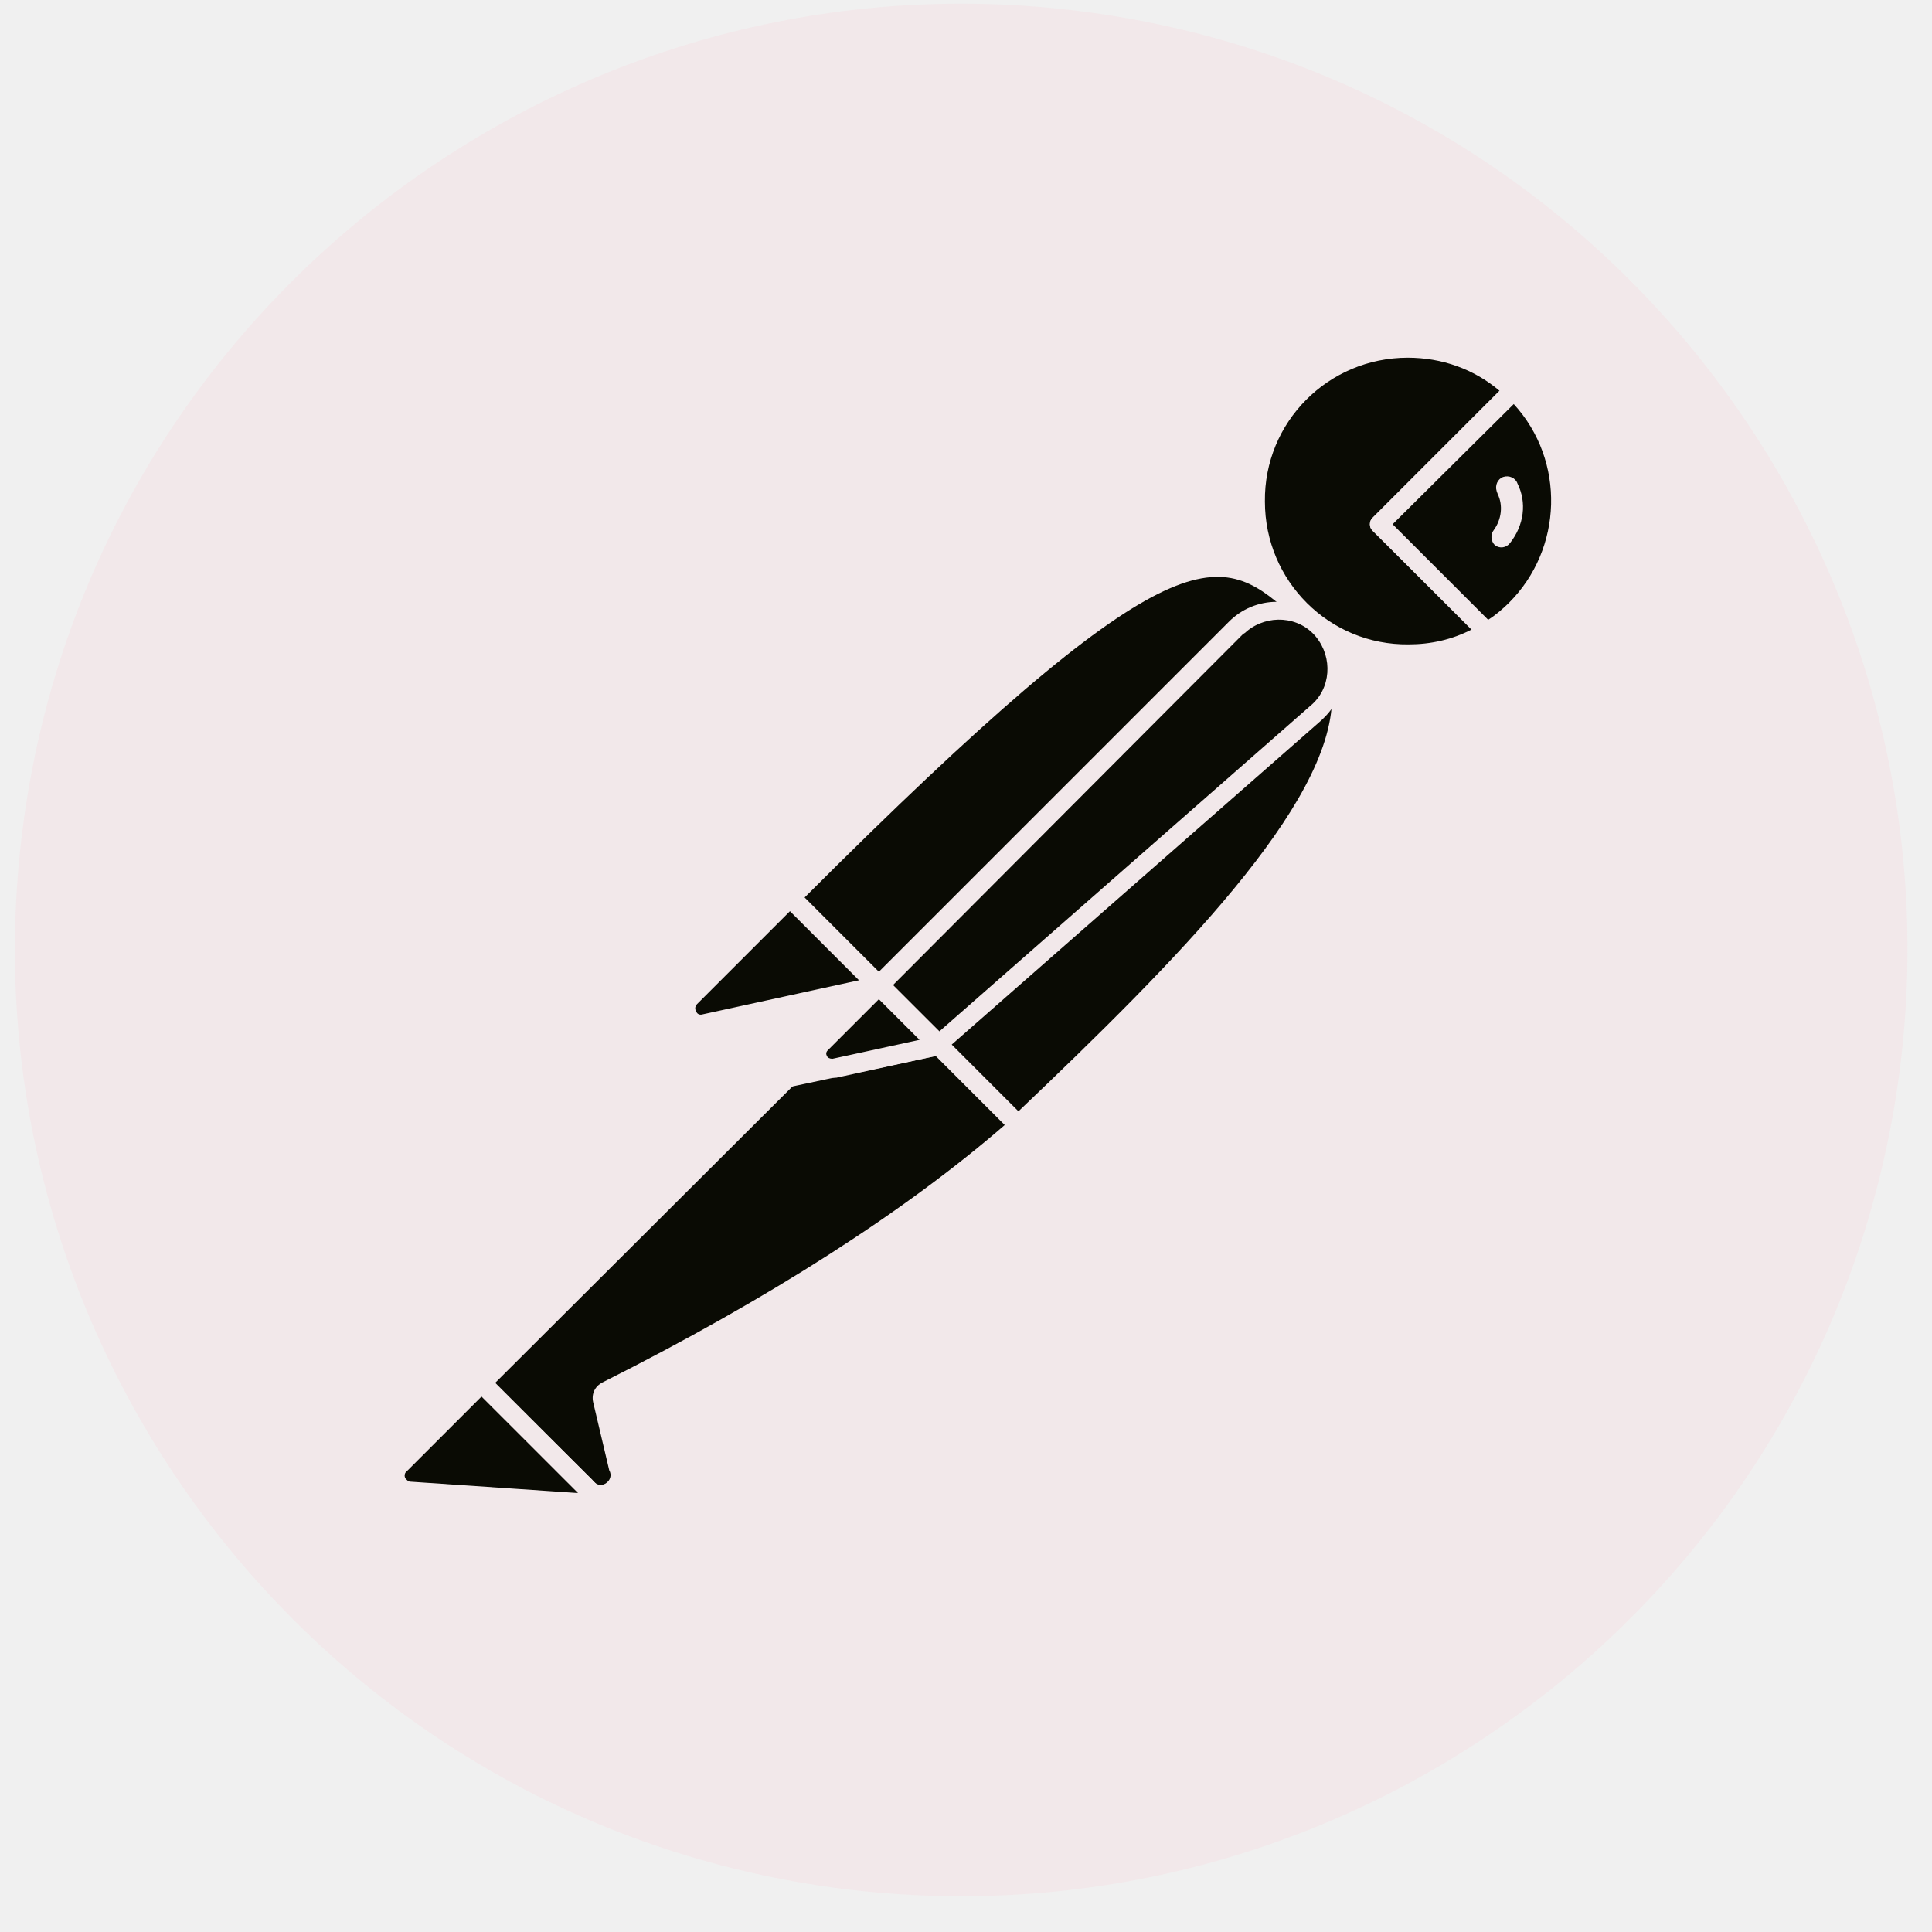
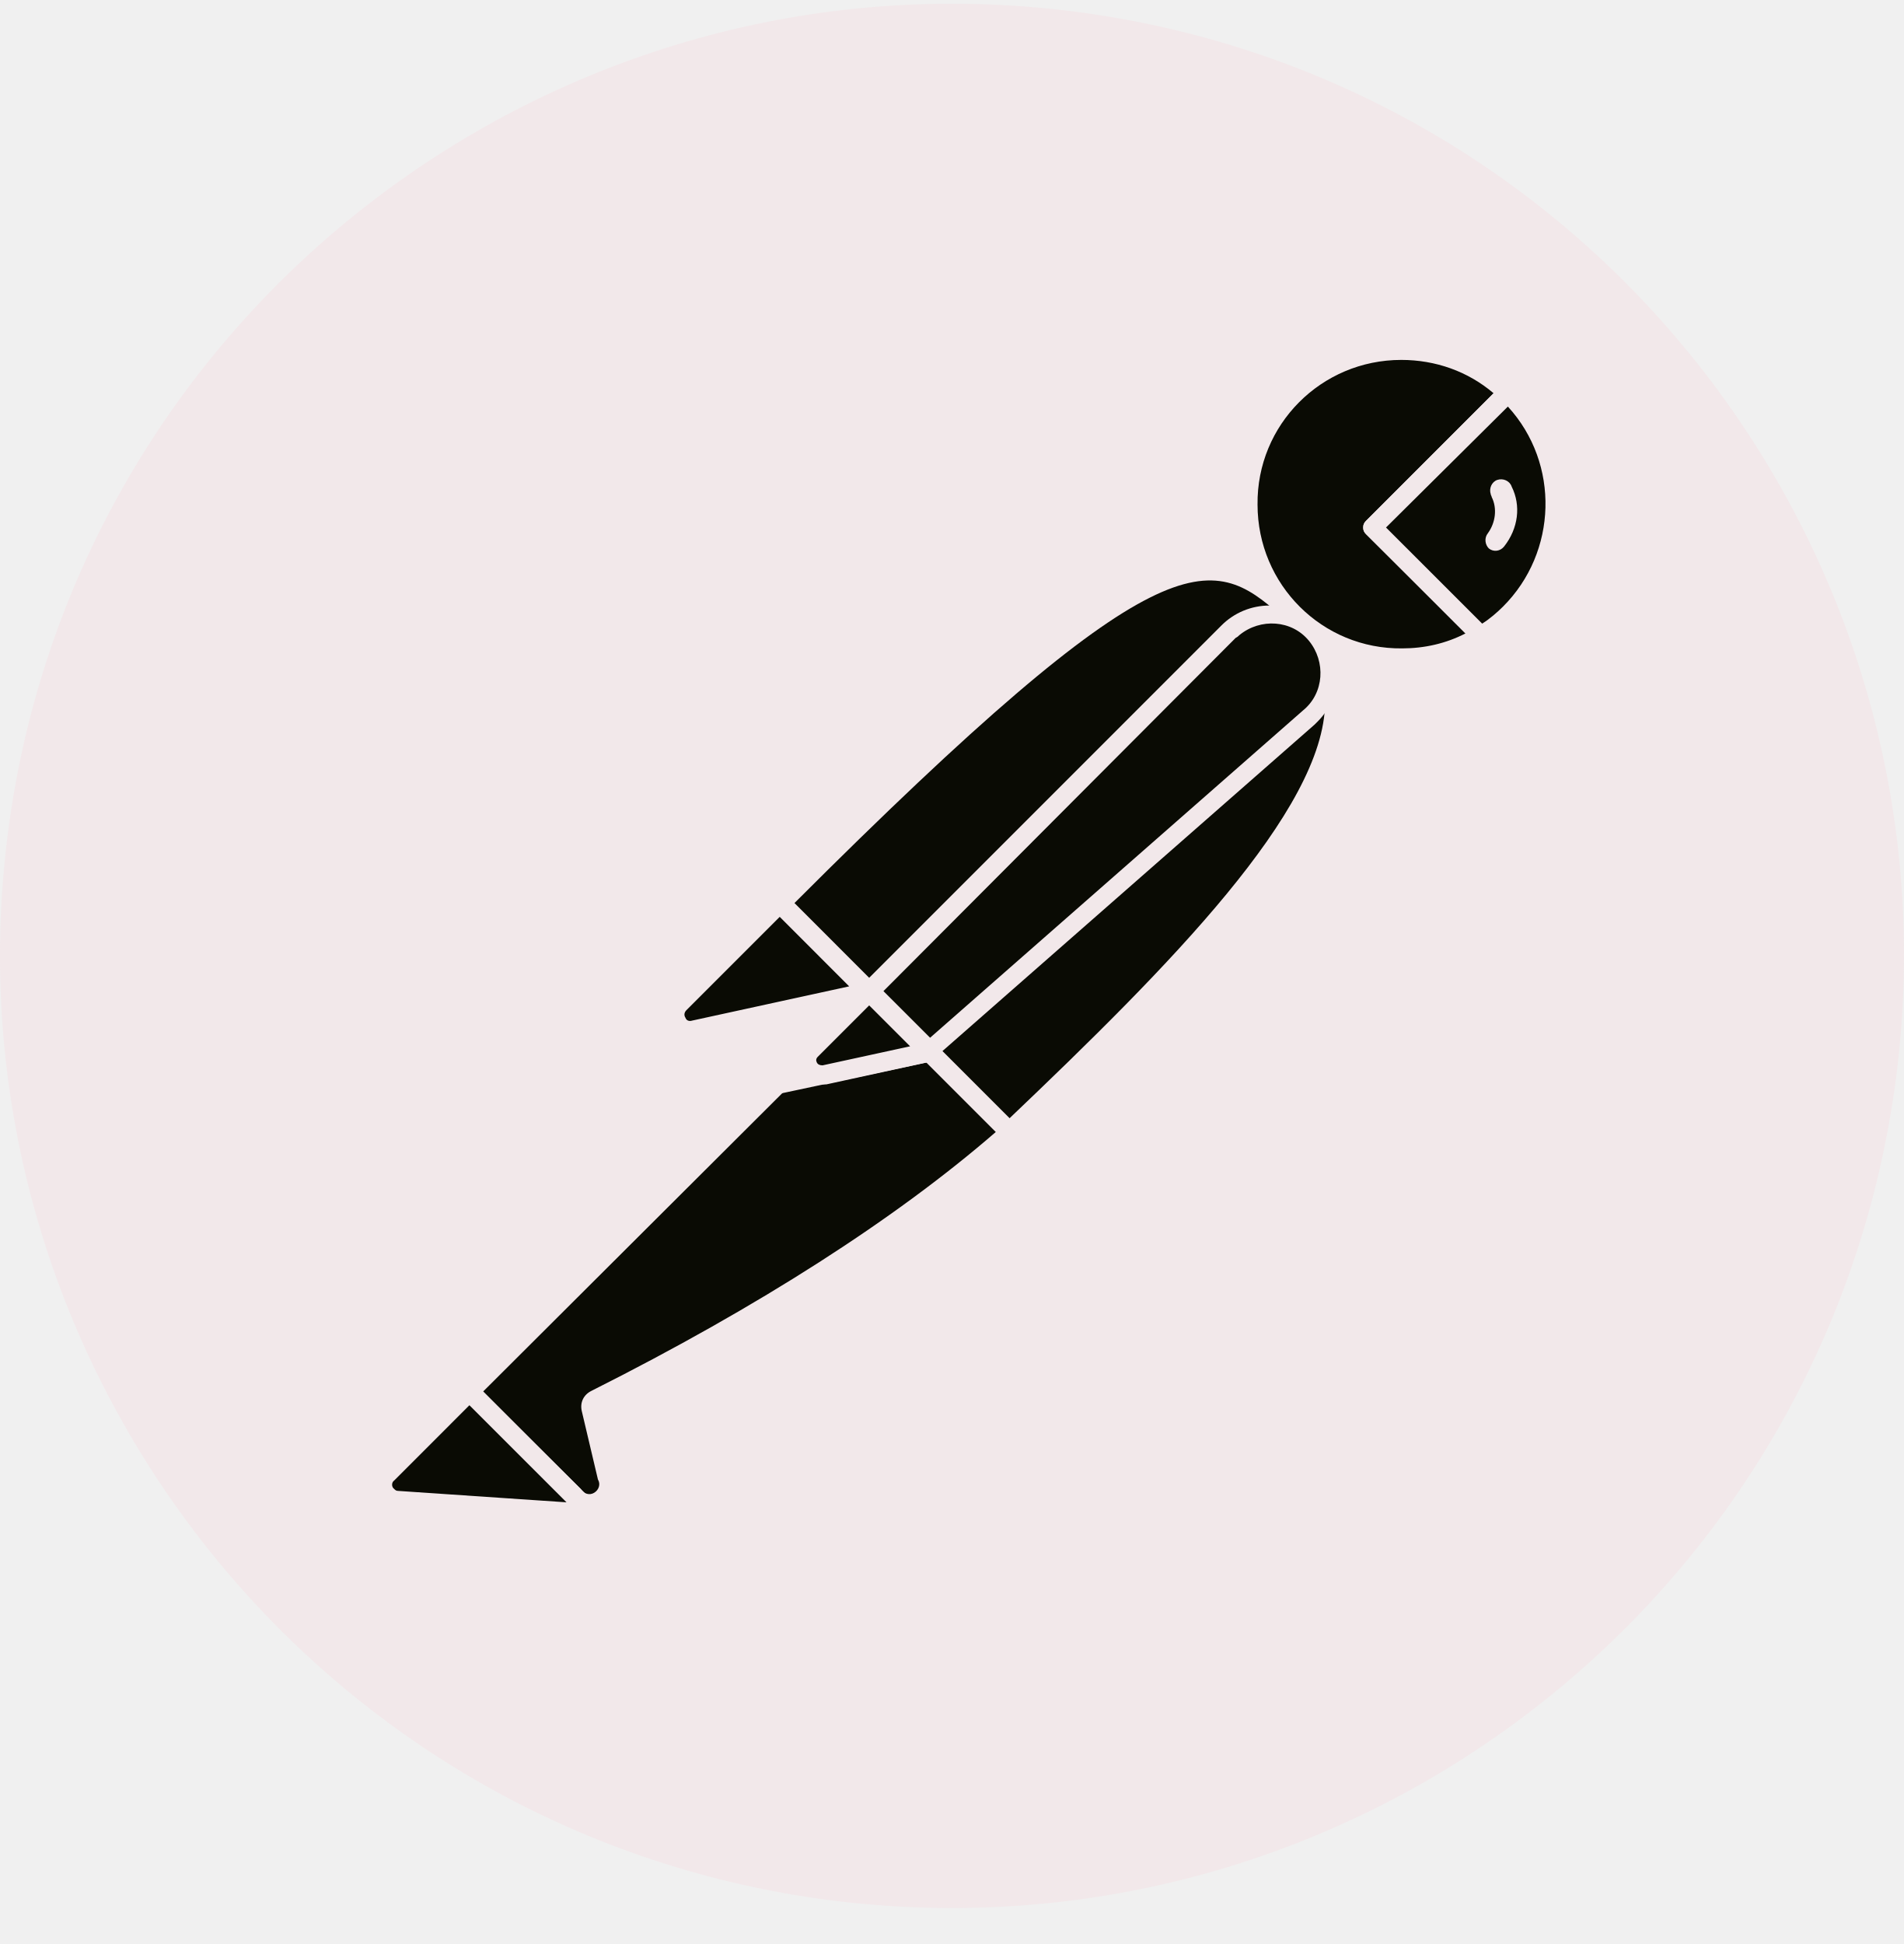
- <svg xmlns="http://www.w3.org/2000/svg" width="49" height="49" viewBox="0 0 49 49" fill="none">
+ <svg xmlns="http://www.w3.org/2000/svg" width="48" height="49" viewBox="0 0 48 49" fill="none">
  <g clip-path="url(#clip0_102_490)">
-     <path d="M48.182 27.141C49.861 13.992 40.575 1.97 27.449 0.29C14.324 -1.39 2.254 7.897 0.574 21.022C-1.106 34.148 8.181 46.194 21.306 47.897C34.456 49.577 46.478 40.291 48.182 27.141Z" fill="#F2E8EA" />
-     <path d="M33.04 15.503L22.914 25.63L20.059 22.774C30.017 12.816 31.001 13.68 33.04 15.503Z" fill="#0A0B04" />
-     <path d="M22.914 25.869C22.842 25.869 22.794 25.845 22.746 25.797L19.867 22.942C19.844 22.92 19.826 22.894 19.813 22.865C19.801 22.837 19.795 22.805 19.795 22.774C19.795 22.742 19.801 22.711 19.813 22.683C19.826 22.654 19.844 22.628 19.867 22.606C29.993 12.48 31.049 13.44 33.184 15.359C33.232 15.407 33.256 15.455 33.256 15.527C33.256 15.599 33.232 15.647 33.184 15.695L23.058 25.797C23.034 25.845 22.962 25.869 22.914 25.869ZM20.395 22.774L22.914 25.294L32.68 15.527C30.905 13.944 29.705 13.463 20.395 22.774Z" fill="#F2E8EA" />
-     <path d="M25.818 28.533L23.058 25.773L33.184 15.647C35.896 18.383 31.841 22.822 25.817 28.533H25.818Z" fill="#0A0B04" />
-     <path d="M25.818 28.773C25.746 28.773 25.698 28.749 25.65 28.701L22.89 25.941C22.842 25.893 22.842 25.845 22.842 25.773C22.842 25.701 22.866 25.653 22.914 25.606L33.04 15.479C33.062 15.457 33.088 15.438 33.117 15.426C33.146 15.414 33.177 15.407 33.208 15.407C33.24 15.407 33.271 15.414 33.3 15.426C33.328 15.438 33.355 15.457 33.376 15.479C33.683 15.763 33.925 16.109 34.086 16.494C34.248 16.879 34.325 17.294 34.312 17.711C34.264 20.375 31.241 23.758 26.01 28.701C25.938 28.749 25.866 28.773 25.818 28.773ZM23.394 25.773C24.93 27.333 25.578 27.957 25.818 28.197C29.849 24.358 33.76 20.422 33.784 17.711C33.808 17.087 33.568 16.463 33.16 15.983L23.394 25.773Z" fill="#F2E8EA" />
-     <path d="M20.107 22.846L22.146 24.886C22.194 24.934 22.194 24.982 22.146 25.03C22.122 25.054 22.122 25.054 22.098 25.054L17.875 25.965C17.659 25.989 17.467 25.845 17.419 25.63C17.395 25.51 17.443 25.39 17.515 25.318L19.963 22.87C20.011 22.822 20.083 22.798 20.107 22.846Z" fill="#0A0B04" />
-     <path d="M17.803 26.205C17.443 26.205 17.179 25.917 17.179 25.558C17.179 25.39 17.251 25.222 17.371 25.102L19.819 22.654C19.963 22.534 20.155 22.534 20.299 22.654L22.338 24.694C22.482 24.814 22.482 25.03 22.338 25.174C22.29 25.222 22.242 25.246 22.17 25.27L17.947 26.181C17.899 26.181 17.851 26.205 17.803 26.205ZM20.035 23.11L17.683 25.462C17.635 25.51 17.611 25.582 17.659 25.654C17.683 25.725 17.755 25.749 17.827 25.725L21.786 24.862L20.035 23.11Z" fill="#F2E8EA" />
-     <path d="M38.392 9.888C36.856 8.401 34.384 8.449 32.896 10.008C31.409 11.568 31.457 14.016 33.016 15.503C33.632 16.098 34.427 16.473 35.278 16.568C36.129 16.664 36.987 16.475 37.719 16.031L34.984 13.296L38.392 9.888Z" fill="#0A0B04" />
-     <path d="M35.704 16.823C33.424 16.823 31.577 14.975 31.577 12.696C31.577 10.416 33.424 8.569 35.704 8.569C36.76 8.569 37.791 8.977 38.559 9.72C38.607 9.768 38.631 9.816 38.631 9.888C38.631 9.96 38.607 10.008 38.559 10.056L35.32 13.296L37.864 15.839C37.959 15.935 37.959 16.079 37.864 16.175L37.816 16.223C37.192 16.607 36.448 16.823 35.704 16.823ZM35.704 9.072C33.688 9.072 32.057 10.704 32.081 12.72C32.081 14.735 33.712 16.367 35.728 16.343C36.28 16.343 36.832 16.223 37.336 15.959L34.816 13.464C34.768 13.416 34.744 13.368 34.744 13.296C34.744 13.224 34.768 13.176 34.816 13.128L38.032 9.912C37.383 9.36 36.568 9.072 35.704 9.072Z" fill="#F2E8EA" />
-     <path d="M38.463 9.96L38.416 9.912L34.984 13.296L37.696 16.007C37.959 15.839 38.224 15.647 38.439 15.431C38.803 15.075 39.092 14.65 39.29 14.182C39.489 13.713 39.592 13.21 39.594 12.701C39.596 12.192 39.497 11.688 39.303 11.217C39.109 10.747 38.824 10.32 38.463 9.96Z" fill="#0A0B04" />
-     <path d="M37.719 16.271C37.648 16.271 37.599 16.247 37.551 16.199L34.816 13.464C34.768 13.416 34.744 13.368 34.744 13.296C34.744 13.224 34.768 13.176 34.816 13.128L38.224 9.72C38.245 9.698 38.271 9.68 38.3 9.667C38.329 9.655 38.36 9.648 38.391 9.648C38.423 9.648 38.454 9.655 38.483 9.667C38.512 9.68 38.538 9.698 38.559 9.72L38.631 9.768C40.239 11.376 40.239 13.968 38.655 15.599C38.415 15.839 38.151 16.055 37.864 16.223C37.791 16.247 37.743 16.271 37.719 16.271ZM35.32 13.296L37.743 15.719C37.935 15.599 38.127 15.431 38.272 15.287C39.639 13.92 39.711 11.688 38.392 10.248L35.32 13.296Z" fill="#F2E8EA" />
-     <path d="M33.448 15.935C33.171 15.659 32.796 15.503 32.404 15.503C32.013 15.503 31.638 15.659 31.361 15.935L22.314 24.982L23.826 26.493L33.4 18.095C34.024 17.567 34.072 16.631 33.544 16.007C33.496 15.983 33.472 15.959 33.448 15.935Z" fill="#0A0B04" />
-     <path d="M23.802 26.733C23.73 26.733 23.682 26.709 23.634 26.661L22.122 25.15C22.1 25.128 22.081 25.102 22.069 25.073C22.057 25.044 22.05 25.013 22.05 24.982C22.05 24.95 22.057 24.919 22.069 24.89C22.081 24.861 22.1 24.835 22.122 24.814L31.169 15.767C31.328 15.607 31.516 15.481 31.724 15.394C31.932 15.308 32.155 15.263 32.38 15.263C32.606 15.263 32.829 15.308 33.037 15.394C33.245 15.481 33.433 15.607 33.592 15.767C33.752 15.926 33.879 16.115 33.965 16.323C34.052 16.531 34.096 16.754 34.096 16.979C34.096 17.204 34.052 17.427 33.965 17.635C33.879 17.843 33.752 18.032 33.592 18.191L33.52 18.263L23.946 26.661C23.922 26.709 23.874 26.733 23.802 26.733ZM22.65 24.982L23.826 26.157L33.232 17.903C33.76 17.471 33.808 16.679 33.376 16.151C32.944 15.623 32.153 15.575 31.625 16.007C31.601 16.031 31.577 16.055 31.529 16.079L22.65 24.982Z" fill="#F2E8EA" />
-     <path d="M15.38 35.276C15.284 35.324 15.236 35.42 15.26 35.516L15.667 37.243C15.763 37.483 15.619 37.771 15.356 37.843C15.164 37.915 14.948 37.843 14.828 37.699L12.188 35.084L20.802 26.469L23.778 26.517L25.794 28.533C25.314 28.941 22.41 31.748 15.38 35.276Z" fill="#0A0B04" />
-     <path d="M15.188 38.083C14.996 38.083 14.804 38.011 14.684 37.867L12.068 35.252C12.02 35.204 11.996 35.156 11.996 35.084C11.996 35.012 12.02 34.964 12.068 34.916L20.683 26.301C20.731 26.253 20.803 26.229 20.851 26.229L23.826 26.277C23.898 26.277 23.946 26.301 23.994 26.349L26.01 28.365C26.058 28.413 26.082 28.485 26.082 28.557C26.082 28.629 26.058 28.677 25.986 28.725L25.818 28.869C23.274 31.1 19.819 33.332 15.524 35.468L15.931 37.171C16.003 37.483 15.859 37.819 15.571 37.987C15.428 38.059 15.308 38.083 15.188 38.083ZM12.548 35.084L15.02 37.531C15.092 37.651 15.236 37.699 15.356 37.627C15.476 37.555 15.524 37.411 15.452 37.291L15.044 35.564C14.996 35.348 15.092 35.156 15.284 35.06C19.531 32.924 22.962 30.717 25.482 28.533L23.706 26.757L20.947 26.709L12.548 35.084Z" fill="#F2E8EA" />
-     <path d="M10.149 37.148L12.212 35.084L15.283 38.155L10.388 37.819C10.172 37.795 10.028 37.603 10.053 37.387C10.053 37.291 10.076 37.196 10.149 37.148Z" fill="#0A0B04" />
-     <path d="M15.284 38.371L10.364 38.035C10.004 38.011 9.765 37.699 9.789 37.339C9.813 37.195 9.861 37.051 9.981 36.956L12.044 34.892C12.066 34.869 12.092 34.851 12.121 34.839C12.15 34.826 12.181 34.82 12.212 34.82C12.244 34.82 12.275 34.826 12.304 34.839C12.332 34.851 12.358 34.869 12.38 34.892L15.451 37.963C15.524 38.035 15.547 38.131 15.5 38.227C15.452 38.323 15.38 38.371 15.284 38.371ZM12.212 35.42L10.316 37.316C10.245 37.363 10.245 37.483 10.316 37.531C10.34 37.555 10.364 37.579 10.412 37.579L14.66 37.867L12.212 35.42V35.42ZM19.963 27.573C19.819 27.573 19.723 27.453 19.723 27.333C19.723 27.261 19.747 27.213 19.795 27.165L22.122 24.838C22.144 24.815 22.17 24.797 22.199 24.784C22.228 24.772 22.259 24.765 22.29 24.765C22.322 24.765 22.353 24.772 22.382 24.784C22.411 24.797 22.437 24.815 22.458 24.838L23.97 26.349C24.042 26.421 24.066 26.493 24.042 26.589C24.018 26.661 23.946 26.733 23.85 26.757L20.011 27.573H19.963ZM22.29 25.342L20.707 26.925L23.298 26.373L22.29 25.342Z" fill="#F2E8EA" />
-     <path d="M23.778 26.517L21.139 27.093C20.947 27.141 20.755 27.021 20.707 26.829C20.683 26.709 20.707 26.589 20.802 26.493L22.266 25.03L23.778 26.517Z" fill="#0A0B04" />
-     <path d="M21.09 27.333C21.012 27.334 20.933 27.319 20.86 27.289C20.787 27.259 20.72 27.215 20.665 27.159C20.609 27.103 20.564 27.037 20.535 26.964C20.505 26.891 20.49 26.812 20.491 26.733C20.491 26.565 20.563 26.421 20.659 26.301L22.122 24.837C22.144 24.815 22.17 24.797 22.199 24.784C22.228 24.772 22.259 24.765 22.29 24.765C22.322 24.765 22.353 24.772 22.382 24.784C22.411 24.797 22.437 24.815 22.458 24.837L23.97 26.349C24.042 26.421 24.066 26.493 24.042 26.589C24.018 26.661 23.946 26.733 23.85 26.757L21.21 27.333H21.09ZM22.29 25.342L20.995 26.637C20.947 26.685 20.947 26.733 20.971 26.781C20.994 26.829 21.043 26.853 21.114 26.853L23.322 26.373L22.29 25.342ZM38.487 12.264C38.439 12.12 38.272 12.048 38.127 12.096C37.983 12.144 37.911 12.312 37.959 12.456C37.959 12.48 37.983 12.504 37.983 12.528C38.127 12.816 38.08 13.176 37.888 13.44C37.791 13.56 37.816 13.728 37.911 13.824C38.032 13.92 38.2 13.896 38.295 13.776C38.656 13.32 38.727 12.744 38.487 12.264Z" fill="#F2E8EA" />
+     <path d="M47.804 27.141C49.483 13.992 40.197 1.97 27.071 0.29C13.946 -1.39 1.876 7.897 0.196 21.022C-1.484 34.148 7.803 46.194 20.929 47.897C34.078 49.577 46.1 40.291 47.804 27.141Z" fill="#F2E8EA" />
+     <path d="M32.663 15.503L22.536 25.63L19.681 22.774C29.639 12.816 30.623 13.68 32.663 15.503Z" fill="#0A0B04" />
+     <path d="M22.536 25.869C22.464 25.869 22.416 25.845 22.368 25.797L19.489 22.942C19.466 22.92 19.448 22.894 19.436 22.865C19.423 22.837 19.417 22.805 19.417 22.774C19.417 22.742 19.423 22.711 19.436 22.683C19.448 22.654 19.466 22.628 19.489 22.606C29.615 12.48 30.671 13.44 32.806 15.359C32.854 15.407 32.878 15.455 32.878 15.527C32.878 15.599 32.854 15.647 32.806 15.695L22.68 25.797C22.656 25.845 22.584 25.869 22.536 25.869ZM20.017 22.774L22.536 25.294L32.303 15.527C30.527 13.944 29.327 13.463 20.017 22.774Z" fill="#F2E8EA" />
+     <path d="M25.44 28.533L22.68 25.773L32.806 15.647C35.518 18.383 31.463 22.822 25.44 28.533H25.44Z" fill="#0A0B04" />
+     <path d="M25.44 28.773C25.368 28.773 25.32 28.749 25.272 28.701L22.512 25.941C22.464 25.893 22.464 25.845 22.464 25.773C22.464 25.701 22.488 25.653 22.536 25.606L32.663 15.479C32.684 15.457 32.71 15.438 32.739 15.426C32.768 15.414 32.799 15.407 32.83 15.407C32.862 15.407 32.893 15.414 32.922 15.426C32.951 15.438 32.977 15.457 32.998 15.479C33.305 15.763 33.547 16.109 33.708 16.494C33.87 16.879 33.947 17.294 33.934 17.711C33.886 20.375 30.863 23.758 25.632 28.701C25.56 28.749 25.488 28.773 25.44 28.773ZM23.016 25.773C24.552 27.333 25.2 27.957 25.44 28.197C29.471 24.358 33.382 20.422 33.406 17.711C33.43 17.087 33.19 16.463 32.782 15.983L23.016 25.773Z" fill="#F2E8EA" />
+     <path d="M19.729 22.846L21.768 24.886C21.816 24.934 21.816 24.982 21.768 25.03C21.744 25.054 21.744 25.054 21.72 25.054L17.497 25.965C17.281 25.989 17.089 25.845 17.041 25.63C17.017 25.51 17.065 25.39 17.137 25.318L19.585 22.87C19.633 22.822 19.705 22.798 19.729 22.846Z" fill="#0A0B04" />
+     <path d="M17.425 26.205C17.065 26.205 16.801 25.917 16.801 25.558C16.801 25.39 16.873 25.222 16.993 25.102L19.441 22.654C19.585 22.534 19.777 22.534 19.921 22.654L21.96 24.694C22.104 24.814 22.104 25.03 21.96 25.174C21.912 25.222 21.864 25.246 21.792 25.27L17.569 26.181C17.521 26.181 17.473 26.205 17.425 26.205ZM19.657 23.11L17.305 25.462C17.257 25.51 17.233 25.582 17.281 25.654C17.305 25.725 17.377 25.749 17.449 25.725L21.408 24.862L19.657 23.11Z" fill="#F2E8EA" />
+     <path d="M38.014 9.888C36.478 8.401 34.006 8.449 32.519 10.008C31.031 11.568 31.079 14.016 32.639 15.503C33.254 16.098 34.049 16.473 34.9 16.568C35.751 16.664 36.609 16.475 37.342 16.031L34.606 13.296L38.014 9.888Z" fill="#0A0B04" />
+     <path d="M35.326 16.823C33.046 16.823 31.199 14.975 31.199 12.696C31.199 10.416 33.046 8.569 35.326 8.569C36.382 8.569 37.414 8.977 38.182 9.72C38.229 9.768 38.253 9.816 38.253 9.888C38.253 9.96 38.229 10.008 38.181 10.056L34.942 13.296L37.486 15.839C37.582 15.935 37.582 16.079 37.486 16.175L37.438 16.223C36.814 16.607 36.07 16.823 35.326 16.823ZM35.326 9.072C33.31 9.072 31.679 10.704 31.703 12.72C31.703 14.735 33.334 16.367 35.35 16.343C35.902 16.343 36.454 16.223 36.958 15.959L34.438 13.464C34.39 13.416 34.366 13.368 34.366 13.296C34.366 13.224 34.39 13.176 34.438 13.128L37.654 9.912C37.006 9.36 36.19 9.072 35.326 9.072Z" fill="#F2E8EA" />
+     <path d="M38.085 9.96L38.038 9.912L34.606 13.296L37.318 16.007C37.581 15.839 37.846 15.647 38.061 15.431C38.425 15.075 38.714 14.65 38.912 14.182C39.111 13.713 39.214 13.21 39.216 12.701C39.218 12.192 39.119 11.688 38.925 11.217C38.731 10.747 38.446 10.32 38.085 9.96Z" fill="#0A0B04" />
+     <path d="M37.342 16.271C37.27 16.271 37.222 16.247 37.174 16.199L34.438 13.464C34.39 13.416 34.366 13.368 34.366 13.296C34.366 13.224 34.39 13.176 34.438 13.128L37.846 9.72C37.867 9.698 37.893 9.68 37.922 9.667C37.951 9.655 37.982 9.648 38.014 9.648C38.045 9.648 38.076 9.655 38.105 9.667C38.134 9.68 38.16 9.698 38.181 9.72L38.253 9.768C39.861 11.376 39.861 13.968 38.277 15.599C38.037 15.839 37.774 16.055 37.486 16.223C37.414 16.247 37.366 16.271 37.342 16.271ZM34.942 13.296L37.366 15.719C37.558 15.599 37.75 15.431 37.894 15.287C39.261 13.92 39.333 11.688 38.014 10.248L34.942 13.296Z" fill="#F2E8EA" />
+     <path d="M33.07 15.935C32.793 15.659 32.418 15.503 32.026 15.503C31.635 15.503 31.26 15.659 30.983 15.935L21.936 24.982L23.448 26.493L33.022 18.095C33.646 17.567 33.694 16.631 33.166 16.007C33.118 15.983 33.094 15.959 33.07 15.935Z" fill="#0A0B04" />
+     <path d="M23.424 26.733C23.352 26.733 23.304 26.709 23.256 26.661L21.744 25.15C21.722 25.128 21.703 25.102 21.691 25.073C21.679 25.044 21.672 25.013 21.672 24.982C21.672 24.95 21.679 24.919 21.691 24.89C21.703 24.861 21.722 24.835 21.744 24.814L30.791 15.767C30.95 15.607 31.138 15.481 31.346 15.394C31.554 15.308 31.777 15.263 32.002 15.263C32.228 15.263 32.451 15.308 32.659 15.394C32.867 15.481 33.056 15.607 33.214 15.767C33.374 15.926 33.501 16.115 33.587 16.323C33.674 16.531 33.718 16.754 33.718 16.979C33.718 17.204 33.674 17.427 33.587 17.635C33.501 17.843 33.374 18.032 33.214 18.191L33.142 18.263L23.568 26.661C23.544 26.709 23.496 26.733 23.424 26.733ZM22.272 24.982L23.448 26.157L32.854 17.903C33.382 17.471 33.43 16.679 32.998 16.151C32.566 15.623 31.775 15.575 31.247 16.007C31.223 16.031 31.199 16.055 31.151 16.079L22.272 24.982Z" fill="#F2E8EA" />
+     <path d="M15.002 35.276C14.906 35.324 14.858 35.42 14.882 35.516L15.29 37.243C15.386 37.483 15.242 37.771 14.978 37.843C14.786 37.915 14.57 37.843 14.45 37.699L11.81 35.084L20.425 26.469L23.4 26.517L25.416 28.533C24.936 28.941 22.032 31.748 15.002 35.276Z" fill="#0A0B04" />
+     <path d="M14.81 38.083C14.618 38.083 14.426 38.011 14.306 37.867L11.69 35.252C11.642 35.204 11.618 35.156 11.618 35.084C11.618 35.012 11.642 34.964 11.69 34.916L20.305 26.301C20.353 26.253 20.425 26.229 20.473 26.229L23.448 26.277C23.52 26.277 23.568 26.301 23.616 26.349L25.632 28.365C25.68 28.413 25.704 28.485 25.704 28.557C25.704 28.629 25.68 28.677 25.608 28.725L25.44 28.869C22.896 31.1 19.441 33.332 15.146 35.468L15.553 37.171C15.626 37.483 15.482 37.819 15.194 37.987C15.05 38.059 14.93 38.083 14.81 38.083ZM12.17 35.084L14.642 37.531C14.714 37.651 14.858 37.699 14.978 37.627C15.098 37.555 15.146 37.411 15.074 37.291L14.666 35.564C14.618 35.348 14.714 35.156 14.906 35.06C19.153 32.924 22.584 30.717 25.104 28.533L23.328 26.757L20.569 26.709L12.17 35.084Z" fill="#F2E8EA" />
+     <path d="M9.771 37.148L11.834 35.084L14.905 38.155L10.01 37.819C9.795 37.795 9.65 37.603 9.675 37.387C9.675 37.291 9.699 37.196 9.771 37.148Z" fill="#0A0B04" />
+     <path d="M14.906 38.371L9.986 38.035C9.626 38.011 9.387 37.699 9.411 37.339C9.435 37.195 9.483 37.051 9.603 36.956L11.666 34.892C11.688 34.869 11.714 34.851 11.743 34.839C11.772 34.826 11.803 34.82 11.834 34.82C11.866 34.82 11.897 34.826 11.926 34.839C11.954 34.851 11.981 34.869 12.002 34.892L15.073 37.963C15.146 38.035 15.169 38.131 15.122 38.227C15.074 38.323 15.002 38.371 14.906 38.371ZM11.834 35.42L9.939 37.316C9.867 37.363 9.867 37.483 9.939 37.531C9.962 37.555 9.986 37.579 10.034 37.579L14.282 37.867L11.834 35.42V35.42ZM19.585 27.573C19.441 27.573 19.345 27.453 19.345 27.333C19.345 27.261 19.369 27.213 19.417 27.165L21.744 24.838C21.766 24.815 21.792 24.797 21.821 24.784C21.85 24.772 21.881 24.765 21.912 24.765C21.944 24.765 21.975 24.772 22.004 24.784C22.033 24.797 22.059 24.815 22.08 24.838L23.592 26.349C23.664 26.421 23.688 26.493 23.664 26.589C23.64 26.661 23.568 26.733 23.472 26.757L19.633 27.573H19.585ZM21.912 25.342L20.329 26.925L22.92 26.373L21.912 25.342Z" fill="#F2E8EA" />
+     <path d="M23.4 26.517L20.761 27.093C20.569 27.141 20.377 27.021 20.329 26.829C20.305 26.709 20.329 26.589 20.425 26.493L21.888 25.03L23.4 26.517Z" fill="#0A0B04" />
+     <path d="M20.713 27.333C20.634 27.334 20.555 27.319 20.482 27.289C20.409 27.259 20.342 27.215 20.287 27.159C20.231 27.103 20.186 27.037 20.157 26.964C20.127 26.891 20.112 26.812 20.113 26.733C20.113 26.565 20.185 26.421 20.281 26.301L21.744 24.837C21.766 24.815 21.792 24.797 21.821 24.784C21.85 24.772 21.881 24.765 21.912 24.765C21.944 24.765 21.975 24.772 22.004 24.784C22.033 24.797 22.059 24.815 22.08 24.837L23.592 26.349C23.664 26.421 23.688 26.493 23.664 26.589C23.64 26.661 23.568 26.733 23.472 26.757L20.833 27.333H20.713ZM21.912 25.342L20.617 26.637C20.569 26.685 20.569 26.733 20.593 26.781C20.617 26.829 20.665 26.853 20.737 26.853L22.944 26.373L21.912 25.342ZM38.109 12.264C38.061 12.12 37.894 12.048 37.749 12.096C37.606 12.144 37.534 12.312 37.582 12.456C37.582 12.48 37.606 12.504 37.606 12.528C37.75 12.816 37.702 13.176 37.51 13.44C37.414 13.56 37.438 13.728 37.534 13.824C37.654 13.92 37.822 13.896 37.918 13.776C38.278 13.32 38.349 12.744 38.109 12.264Z" fill="#F2E8EA" />
  </g>
  <defs>
    <clipPath id="clip0_102_490">
-       <rect width="48" height="48" fill="white" transform="translate(0.37793 0.09375)" />
+       <rect width="48" height="48" fill="white" transform="translate(0 0.09375)" />
    </clipPath>
  </defs>
</svg>
